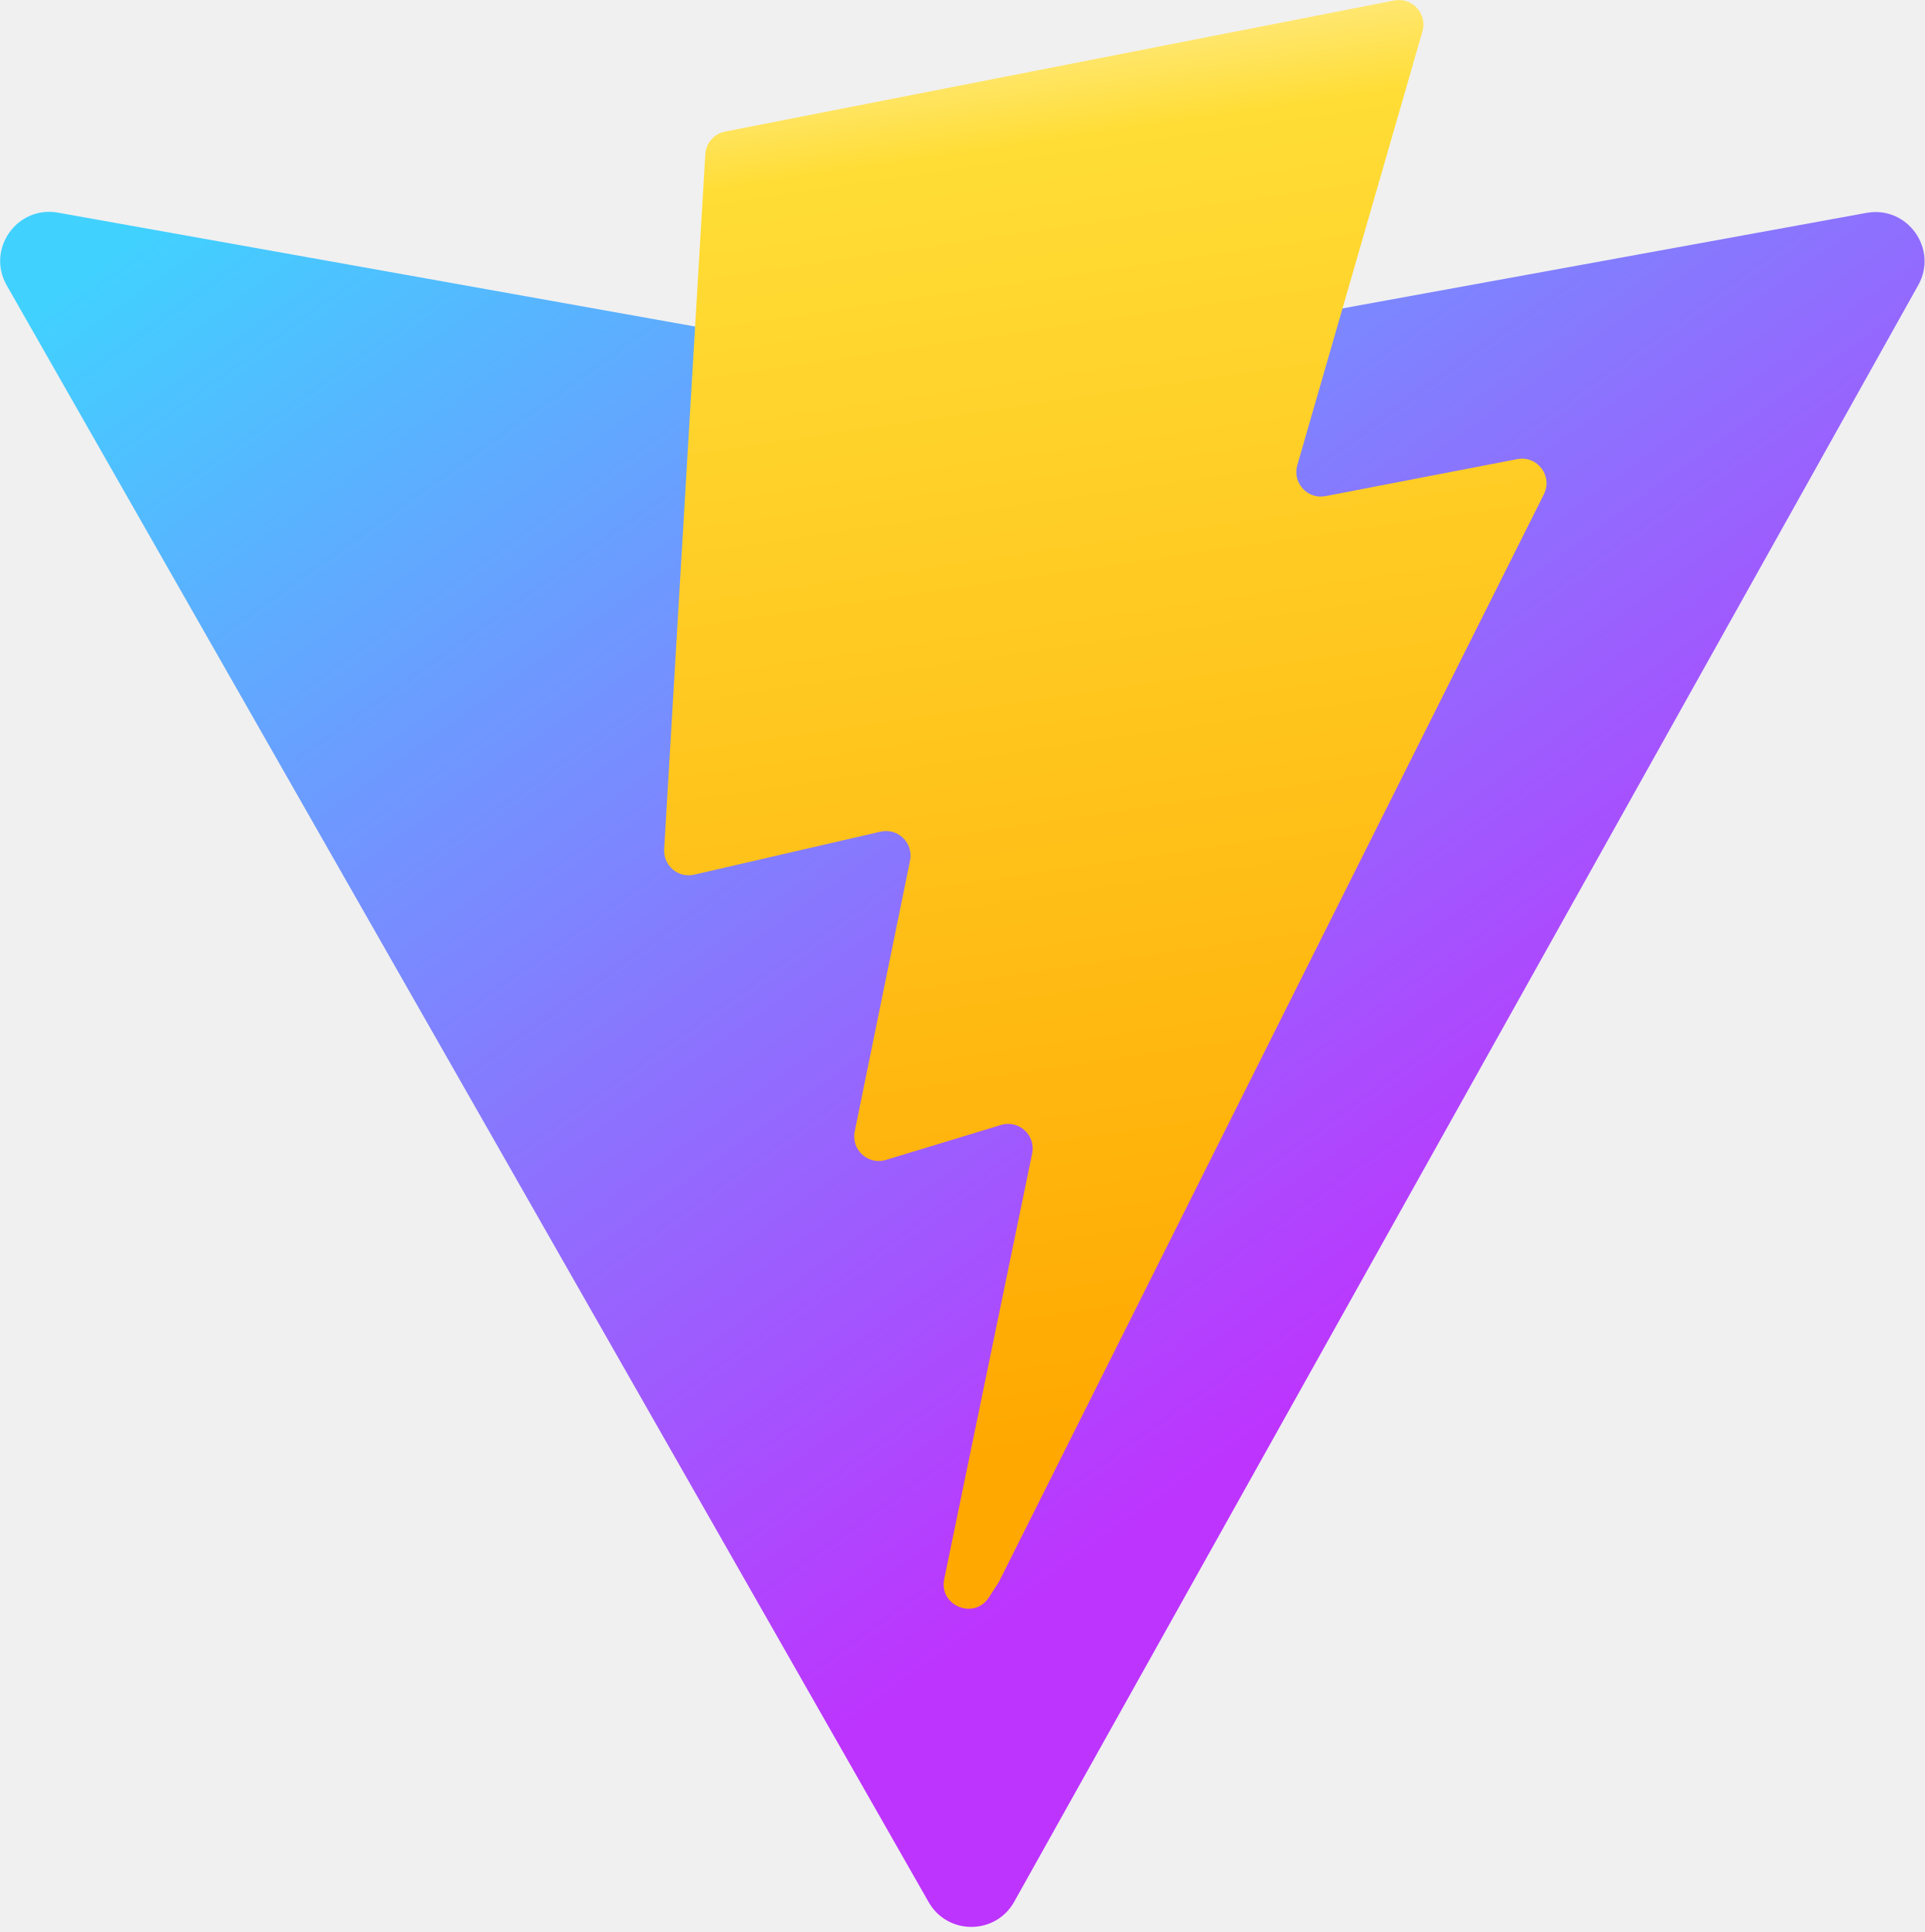
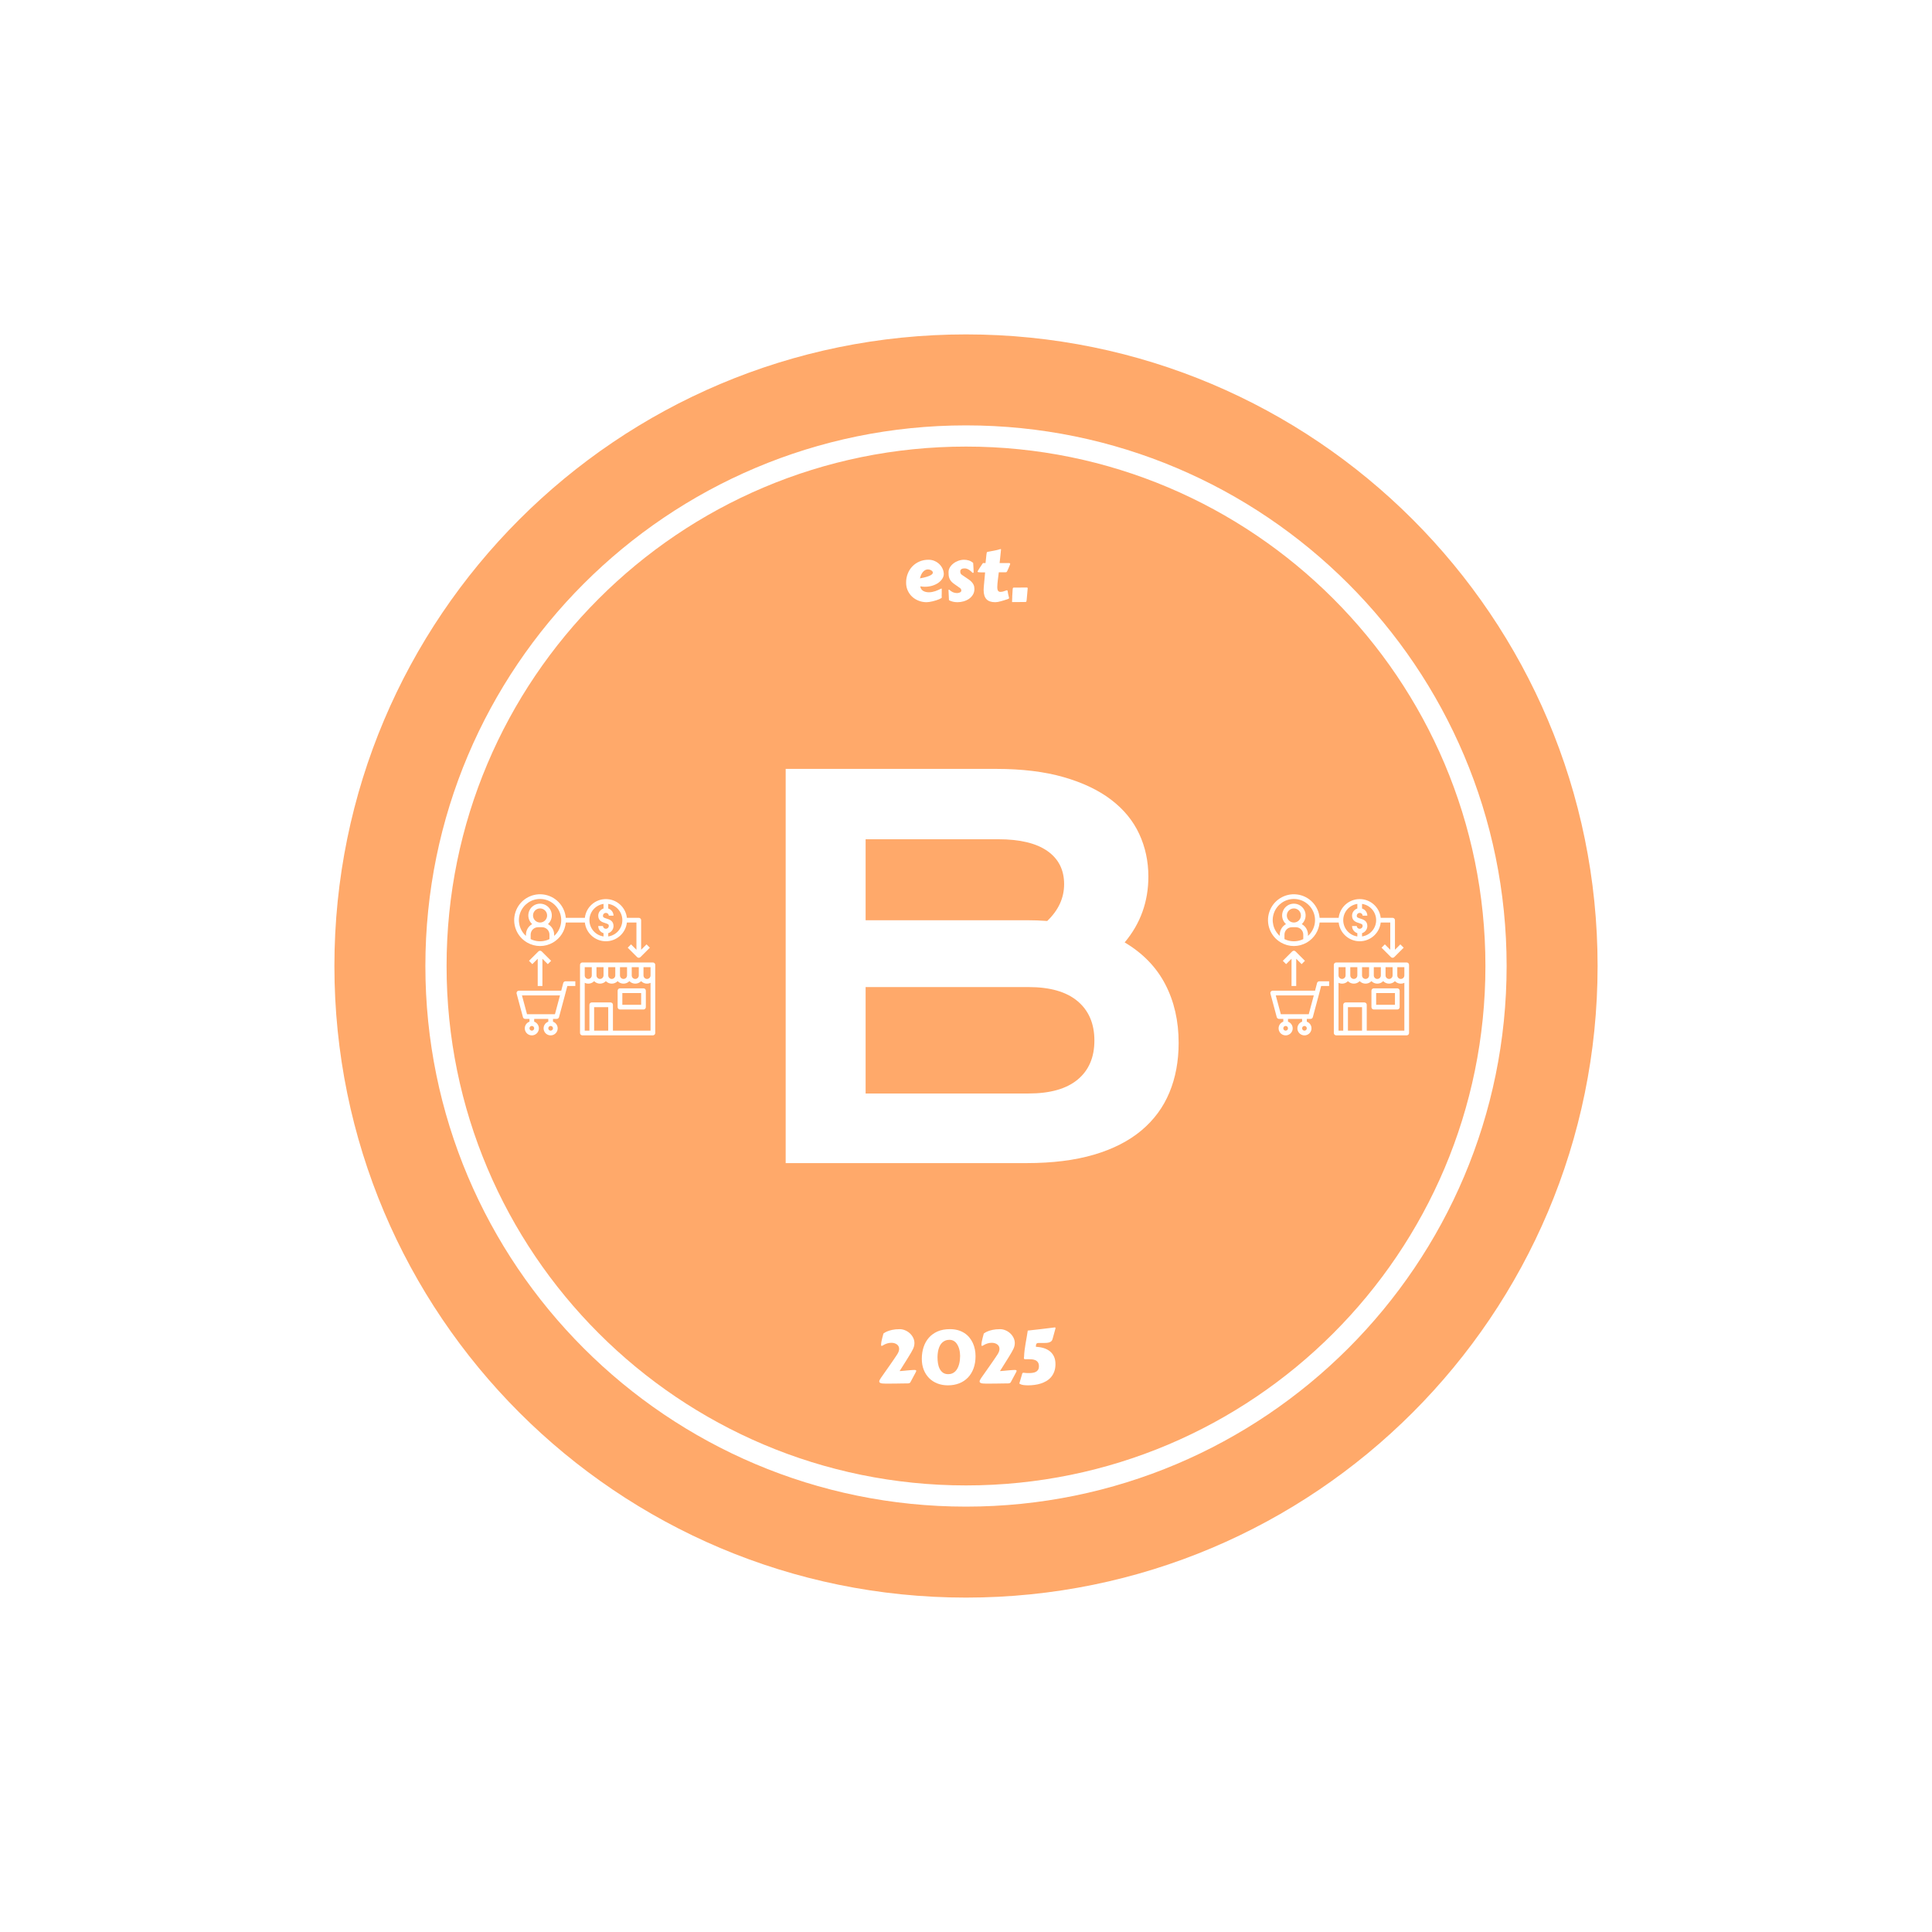
- <svg xmlns="http://www.w3.org/2000/svg" aria-hidden="true" role="img" class="iconify iconify--logos" width="31.88" height="32" preserveAspectRatio="xMidYMid meet" viewBox="0 0 256 257">
-   <defs>
-     <linearGradient id="IconifyId1813088fe1fbc01fb466" x1="-.828%" x2="57.636%" y1="7.652%" y2="78.411%">
-       <stop offset="0%" stop-color="#41D1FF" />
-       <stop offset="100%" stop-color="#BD34FE" />
-     </linearGradient>
-     <linearGradient id="IconifyId1813088fe1fbc01fb467" x1="43.376%" x2="50.316%" y1="2.242%" y2="89.03%">
-       <stop offset="0%" stop-color="#FFEA83" />
-       <stop offset="8.333%" stop-color="#FFDD35" />
-       <stop offset="100%" stop-color="#FFA800" />
-     </linearGradient>
-   </defs>
-   <path fill="url(#IconifyId1813088fe1fbc01fb466)" d="M255.153 37.938L134.897 252.976c-2.483 4.44-8.862 4.466-11.382.048L.875 37.958c-2.746-4.814 1.371-10.646 6.827-9.67l120.385 21.517a6.537 6.537 0 0 0 2.322-.004l117.867-21.483c5.438-.991 9.574 4.796 6.877 9.62Z" />
-   <path fill="url(#IconifyId1813088fe1fbc01fb467)" d="M185.432.063L96.44 17.501a3.268 3.268 0 0 0-2.634 3.014l-5.474 92.456a3.268 3.268 0 0 0 3.997 3.378l24.777-5.718c2.318-.535 4.413 1.507 3.936 3.838l-7.361 36.047c-.495 2.426 1.782 4.5 4.151 3.78l15.304-4.649c2.372-.72 4.652 1.36 4.15 3.788l-11.698 56.621c-.732 3.542 3.979 5.473 5.943 2.437l1.313-2.028l72.516-144.72c1.215-2.423-.88-5.186-3.54-4.672l-25.505 4.922c-2.396.462-4.435-1.77-3.759-4.114l16.646-57.705c.677-2.35-1.37-4.583-3.769-4.113Z" />
+ <svg xmlns="http://www.w3.org/2000/svg" version="1.1" width="1500" height="1500" viewBox="0 0 1500 1500">
+   <rect width="1500" height="1500" x="0" y="0" id="background" stroke="transparent" fill="#ffffff" />
+   <svg xml:space="preserve" width="1000" height="1000" data-version="2" data-id="lg_gmjxjrV4POKeZXjisI" viewBox="0 0 571 571" x="250" y="250">
+     <rect width="100%" height="100%" fill="transparent" />
+     <circle r="50" fill="#ffa96a" transform="matrix(5.6 0 0 5.6 285.5 285.5)" />
+     <circle r="50" fill="none" stroke="#fff" stroke-width="2" paint-order="stroke" transform="translate(285.5 285.5)scale(4.6994)" />
+     <path fill="#fff" d="M205.56 198.12h93.36q17.11 0 29.8 3.63 12.69 3.63 21.08 10.01 8.39 6.37 12.47 15.15 4.08 8.78 4.08 18.95 0 16.66-10.51 29.19 12.07 7.15 18 18.56 5.93 11.4 5.93 25.94 0 12.19-4.09 22.03-4.08 9.84-12.41 16.82-8.33 6.99-21.02 10.74-12.69 3.74-29.91 3.74H205.56Zm107 67.09q4.59 0 8.95.33 7.49-7.16 7.49-16.32 0-9.51-7.43-14.71-7.44-5.2-21.75-5.2H241v35.9Zm.68 76.81q14.31 0 21.74-6.15 7.44-6.15 7.44-17.33 0-11.18-7.44-17.44-7.43-6.26-21.74-6.26H241v47.18Z" />
+     <rect width="174.21" height="174.76" x="-87.11" y="-87.38" fill="none" rx="0" ry="0" transform="translate(293.17 286)" />
+     <path fill="#fff" d="M146.693 283.941H115.43a1.042 1.042 0 0 0-1.042 1.042v30.221a1.042 1.042 0 0 0 1.042 1.042h31.263a1.042 1.042 0 0 0 1.042-1.042v-30.22a1.042 1.042 0 0 0-1.042-1.043m-1.042 5.732a1.563 1.563 0 1 1-3.126 0v-3.648h3.126Zm-5.21 0a1.563 1.563 0 1 1-3.127 0v-3.648h3.127Zm-5.211 0a1.563 1.563 0 1 1-3.126 0v-3.648h3.126Zm-5.21 0a1.563 1.563 0 1 1-3.127 0v-3.648h3.127Zm-5.211 0a1.563 1.563 0 1 1-3.126 0v-3.648h3.126Zm-8.337-3.648h3.127v3.648a1.563 1.563 0 1 1-3.127 0Zm4.169 28.137v-10.421h6.252v10.421Zm8.336 0v-11.463a1.042 1.042 0 0 0-1.042-1.042h-8.337a1.042 1.042 0 0 0-1.042 1.042v11.463h-2.084v-21.208a3.591 3.591 0 0 0 4.169-.737 3.63 3.63 0 0 0 5.21 0 3.63 3.63 0 0 0 5.21 0 3.63 3.63 0 0 0 5.211 0 3.63 3.63 0 0 0 5.21 0 3.591 3.591 0 0 0 4.169.737v21.208Zm-24.906-5.21a1.042 1.042 0 0 0 1.006-.773l2.797-10.42v-.008l.887-3.389h3.543v-2.084h-4.35a1.042 1.042 0 0 0-1.009.78l-.883 3.388H87.293a1.042 1.042 0 0 0-1.006 1.312l2.796 10.421a1.042 1.042 0 0 0 1.006.773h1.894v1.233a3.126 3.126 0 1 0 2.084 0v-1.233h6.253v1.233a3.126 3.126 0 1 0 2.084 0v-1.233Zm-11.046 5.21a1.042 1.042 0 1 1 0-2.084 1.042 1.042 0 0 1 0 2.084m8.337 0a1.042 1.042 0 1 1 0-2.084 1.042 1.042 0 0 1 0 2.084m-12.714-15.631h16.86l-2.236 8.336H90.889Zm51.792-34.39h-5.271a9.379 9.379 0 0 0-18.635 0h-8.452a11.463 11.463 0 1 0-17.178 10.932c.013.008.022.02.036.028.013.008.034.016.05.025.824.471 1.701.838 2.614 1.091.086.024.172.045.259.067q.544.137 1.108.222c.104.016.208.035.318.049.917.122 1.848.122 2.766 0 .104-.014.209-.033.319-.05q.565-.084 1.108-.221c.086-.022.173-.043.258-.067a11.4 11.4 0 0 0 2.614-1.091c.017-.01.034-.016.05-.025.018-.01.024-.02.036-.028a11.463 11.463 0 0 0 5.642-8.848h8.452a9.379 9.379 0 0 0 18.635 0h4.23V278.3l-2.39-2.39-1.474 1.474 4.169 4.169a1.042 1.042 0 0 0 1.473 0l4.169-4.169-1.474-1.473-2.39 2.39v-13.117a1.042 1.042 0 0 0-1.042-1.042m-43.768 2.084a3.126 3.126 0 1 1 0-6.252 3.126 3.126 0 0 1 0 6.252m-.892 2.085h1.784a3.28 3.28 0 0 1 3.277 3.276v1.986l-.073.036a8.844 8.844 0 0 1-.882.375l-.075.027a9.495 9.495 0 0 1-6.278 0l-.075-.027a8.844 8.844 0 0 1-.881-.375l-.073-.036v-1.986a3.28 3.28 0 0 1 3.276-3.276m7.145 3.844v-.568a5.342 5.342 0 0 0-2.752-4.654 5.21 5.21 0 1 0-7.001 0 5.342 5.342 0 0 0-2.752 4.654v.568a9.379 9.379 0 1 1 12.505 0m15.631-6.97a7.295 7.295 0 0 1 6.253-7.212v2.041a3.342 3.342 0 0 0-2.346 3.165c0 2.353 1.855 2.918 3.083 3.296 1.368.417 1.609.614 1.609 1.307a1.305 1.305 0 0 1-2.605 0h-2.085a3.341 3.341 0 0 0 2.344 3.165v1.449a7.295 7.295 0 0 1-6.253-7.212m8.337 7.21v-1.448a3.341 3.341 0 0 0 2.346-3.165c0-2.357-1.856-2.924-3.085-3.3-1.367-.417-1.607-.613-1.607-1.303a1.305 1.305 0 0 1 2.606 0h2.084a3.342 3.342 0 0 0-2.344-3.165v-2.041a7.285 7.285 0 0 1 0 14.423" />
+     <path fill="#fff" d="M97.714 294.362v-12.074l2.39 2.39 1.473-1.474-4.168-4.168a1.042 1.042 0 0 0-1.473 0l-4.169 4.168 1.474 1.474 2.39-2.39v12.074Zm44.81 1.042h-10.42a1.042 1.042 0 0 0-1.042 1.042v7.295a1.042 1.042 0 0 0 1.042 1.042h10.42a1.042 1.042 0 0 0 1.043-1.042v-7.295a1.042 1.042 0 0 0-1.042-1.042m-1.041 7.295h-8.337v-5.21h8.337Zm339.39-18.758h-31.263a1.042 1.042 0 0 0-1.042 1.042v30.221a1.042 1.042 0 0 0 1.042 1.042h31.263a1.042 1.042 0 0 0 1.042-1.042v-30.22a1.042 1.042 0 0 0-1.042-1.043m-1.042 5.732a1.563 1.563 0 1 1-3.126 0v-3.648h3.126Zm-5.21 0a1.563 1.563 0 1 1-3.127 0v-3.648h3.126Zm-5.211 0a1.563 1.563 0 1 1-3.126 0v-3.648h3.126Zm-5.21 0a1.563 1.563 0 1 1-3.127 0v-3.648h3.126Zm-5.211 0a1.563 1.563 0 1 1-3.126 0v-3.648h3.126Zm-8.337-3.648h3.126v3.648a1.563 1.563 0 1 1-3.126 0Zm4.169 28.137v-10.421h6.252v10.421Zm8.336 0v-11.463a1.042 1.042 0 0 0-1.042-1.042h-8.337a1.042 1.042 0 0 0-1.042 1.042v11.463h-2.084v-21.208a3.591 3.591 0 0 0 4.169-.737 3.63 3.63 0 0 0 5.21 0 3.63 3.63 0 0 0 5.21 0 3.63 3.63 0 0 0 5.211 0 3.63 3.63 0 0 0 5.21 0 3.591 3.591 0 0 0 4.169.737v21.208Zm-24.906-5.21a1.042 1.042 0 0 0 1.006-.773l2.797-10.42v-.008l.887-3.389h3.543v-2.084h-4.35a1.042 1.042 0 0 0-1.009.78l-.883 3.388h-18.769a1.042 1.042 0 0 0-1.006 1.312l2.796 10.421a1.042 1.042 0 0 0 1.006.773h1.894v1.233a3.126 3.126 0 1 0 2.084 0v-1.233h6.253v1.233a3.126 3.126 0 1 0 2.084 0v-1.233Zm-11.046 5.21a1.042 1.042 0 1 1 0-2.084 1.042 1.042 0 0 1 0 2.084m8.337 0a1.042 1.042 0 1 1 0-2.084 1.042 1.042 0 0 1 0 2.084m-12.714-15.631h16.86l-2.236 8.336H425.07Zm51.792-34.39h-5.271a9.379 9.379 0 0 0-18.635 0h-8.452a11.463 11.463 0 1 0-17.178 10.932c.013.008.022.02.036.028.013.008.034.016.05.025.824.471 1.701.838 2.614 1.091.086.024.172.045.259.067q.544.137 1.108.222c.104.016.208.035.318.049.917.122 1.848.122 2.766 0 .104-.014.209-.033.319-.05q.565-.084 1.108-.221c.086-.022.173-.043.258-.067a11.4 11.4 0 0 0 2.614-1.091c.017-.01.034-.016.05-.025.018-.01.024-.02.036-.028a11.463 11.463 0 0 0 5.642-8.848h8.452a9.379 9.379 0 0 0 18.635 0h4.23V278.3l-2.39-2.39-1.474 1.474 4.169 4.169a1.042 1.042 0 0 0 1.473 0l4.169-4.169-1.474-1.473-2.39 2.39v-13.117a1.042 1.042 0 0 0-1.042-1.042m-43.768 2.084a3.126 3.126 0 1 1 0-6.252 3.126 3.126 0 0 1 0 6.252m-.892 2.085h1.784a3.28 3.28 0 0 1 3.277 3.276v1.986l-.073.036a8.844 8.844 0 0 1-.882.375l-.075.027a9.495 9.495 0 0 1-6.278 0l-.075-.027a8.844 8.844 0 0 1-.881-.375l-.073-.036v-1.986a3.28 3.28 0 0 1 3.276-3.276m7.145 3.844v-.568a5.342 5.342 0 0 0-2.752-4.654 5.21 5.21 0 1 0-7.001 0 5.342 5.342 0 0 0-2.752 4.654v.568a9.379 9.379 0 1 1 12.505 0m15.631-6.97a7.295 7.295 0 0 1 6.253-7.212v2.041a3.342 3.342 0 0 0-2.346 3.165c0 2.353 1.855 2.918 3.083 3.296 1.368.417 1.609.614 1.609 1.307a1.305 1.305 0 0 1-2.605 0h-2.085a3.341 3.341 0 0 0 2.344 3.165v1.449a7.295 7.295 0 0 1-6.253-7.212m8.337 7.21v-1.448a3.341 3.341 0 0 0 2.346-3.165c0-2.357-1.856-2.924-3.085-3.3-1.367-.417-1.607-.613-1.607-1.303a1.305 1.305 0 0 1 2.606 0h2.084a3.342 3.342 0 0 0-2.344-3.165v-2.041a7.285 7.285 0 0 1 0 14.423" />
+     <path fill="#fff" d="M431.895 294.362v-12.074l2.39 2.39 1.473-1.474-4.168-4.168a1.042 1.042 0 0 0-1.473 0l-4.169 4.168 1.474 1.474 2.39-2.39v12.074Zm44.81 1.042h-10.42a1.042 1.042 0 0 0-1.042 1.042v7.295a1.042 1.042 0 0 0 1.042 1.042h10.42a1.042 1.042 0 0 0 1.043-1.042v-7.295a1.042 1.042 0 0 0-1.042-1.042m-1.041 7.295h-8.337v-5.21h8.337ZM261.64 455.99q-.13.28-.43.81-.31.53-.73 1.21l-.9 1.48q-.49.79-.98 1.57l-.95 1.51q-.46.72-.8 1.28l-.56.88-.21.33q0 .02.13.02.19 0 .64-.04.44-.04 1.02-.09.58-.05 1.25-.12.67-.07 1.32-.12.65-.05 1.22-.09.58-.04.96-.04.82 0 .82.36 0 .22-.12.45-.12.22-.12.25l-2.32 4.34q-.03 0-.04.07-.01.07-.04.07-.32.33-.59.36-.28.03-.47.06-1.37.02-2.42.03-1.05.02-1.89.03-.85.01-1.53.02-.69 0-1.34.01-.65.01-1.31.01h-1.45q-1.55 0-2.15-.24-.61-.24-.61-.71 0-.32.22-.73.22-.4.56-.91l2.09-2.98q1.06-1.5 2.03-2.89.97-1.39 1.77-2.57.81-1.18 1.34-2.01.42-.67.61-1.26.2-.59.2-1.1 0-.65-.27-1.15-.27-.5-.74-.84-.48-.35-1.11-.53-.62-.18-1.35-.18-.92 0-1.87.29-.95.28-1.87.87-.32.21-.51.21-.18 0-.24-.14-.05-.15-.05-.28 0-.62.16-1.46t.36-1.61q.2-.78.36-1.34.16-.56.16-.64.04 0 .44-.3t1.26-.66q.85-.37 2.21-.67 1.36-.31 3.33-.31 1.16 0 2.33.48 1.17.47 2.09 1.31.93.84 1.51 1.97.58 1.14.58 2.45 0 .78-.24 1.6-.24.81-.76 1.68" />
+     <rect width="16.4" height="24.14" x="-8.2" y="-12.07" fill="none" rx="0" ry="0" transform="translate(255.74 459.07)" />
+     <path fill="#fff" d="M265.91 459.63q0-2.75.78-5.15.78-2.4 2.34-4.18 1.55-1.78 3.88-2.8 2.33-1.01 5.44-1.01 1.95 0 3.56.45 1.61.46 2.87 1.28 1.26.81 2.19 1.94.93 1.13 1.55 2.46.61 1.33.91 2.81.3 1.48.3 3.01 0 3.05-.89 5.46-.89 2.4-2.5 4.07-1.61 1.67-3.87 2.55-2.25.88-4.99.88-2.55 0-4.67-.83-2.13-.83-3.66-2.37-1.53-1.54-2.39-3.71-.85-2.17-.85-4.86m6.96-.62q0 1.28.2 2.61.2 1.32.74 2.4.53 1.08 1.45 1.75.93.68 2.36.68 1.04 0 1.83-.35.79-.36 1.37-.96.58-.61.98-1.41.4-.79.64-1.7.24-.9.35-1.85.1-.95.1-1.84 0-.72-.1-1.53-.11-.8-.33-1.6-.23-.8-.6-1.51-.37-.72-.88-1.28-.52-.55-1.21-.87-.7-.33-1.58-.33-1.05 0-1.85.33-.79.33-1.39.9-.6.56-.99 1.32-.4.76-.64 1.62-.24.86-.34 1.79-.11.92-.11 1.83" />
+     <rect width="23.82" height="24.91" x="-11.91" y="-12.46" fill="none" rx="0" ry="0" transform="translate(278.32 459.44)" />
+     <path fill="#fff" d="M306.13 455.99q-.13.28-.44.81-.3.53-.72 1.21l-.9 1.48q-.49.79-.98 1.57l-.95 1.51q-.46.72-.8 1.28l-.56.88-.21.33q0 .02.13.02.19 0 .64-.04.44-.04 1.02-.09.58-.05 1.25-.12.67-.07 1.32-.12.65-.05 1.22-.09.58-.04.96-.04.82 0 .82.36 0 .22-.12.45-.12.22-.12.25l-2.32 4.34q-.03 0-.04.07-.01.07-.04.07-.32.33-.6.36-.27.03-.46.06-1.37.02-2.42.03-1.05.02-1.89.03-.85.01-1.53.02-.69 0-1.34.01-.65.01-1.31.01h-1.45q-1.55 0-2.16-.24-.6-.24-.6-.71 0-.32.22-.73.22-.4.55-.91 1.04-1.47 2.1-2.98 1.06-1.5 2.03-2.89.97-1.39 1.77-2.57.81-1.18 1.34-2.01.42-.67.61-1.26t.19-1.1q0-.65-.26-1.15-.27-.5-.74-.84-.48-.35-1.11-.53-.62-.18-1.35-.18-.92 0-1.87.29-.95.28-1.87.87-.32.21-.51.21-.18 0-.24-.14-.05-.15-.05-.28 0-.62.16-1.46t.36-1.61q.2-.78.36-1.34.16-.56.16-.64.04 0 .44-.3t1.26-.66q.85-.37 2.21-.67 1.36-.31 3.33-.31 1.16 0 2.33.48 1.16.47 2.09 1.31.93.84 1.51 1.97.58 1.14.58 2.45 0 .78-.24 1.6-.25.81-.76 1.68" />
+     <rect width="16.4" height="24.14" x="-8.2" y="-12.07" fill="none" rx="0" ry="0" transform="translate(300.23 459.07)" />
+     <path fill="#fff" d="M310.46 466.1q.04-.09.16-.18.12-.1.31-.1h.1q.63.1 1.17.12.54.03 1.28.03.82 0 1.6-.12.78-.11 1.39-.43.62-.32.99-.92.37-.6.37-1.55 0-1.11-.44-1.74-.43-.64-1.13-.95-.69-.3-1.53-.38-.83-.07-1.66-.07-.32 0-.57.01-.25.01-.46.01-.5 0-.68-.08-.19-.08-.19-.39 0-.11.02-.26.01-.14.05-.34.05-1.45.23-2.9.19-1.46.43-2.92t.51-2.91q.26-1.45.47-2.9 3.06-.35 6.03-.68 2.96-.33 6.06-.74.2 0 .2.34 0 .18-.04.29-.02.05-.1.33t-.19.7q-.12.42-.26.94-.15.51-.28 1.02-.14.51-.27.97-.13.46-.22.76-.17.53-.55.84-.39.31-.91.47-.53.16-1.14.21-.61.04-1.24.04h-1.06q-.53-.01-1.02-.01-.37 0-.63.05-.27.05-.45.22-.18.18-.26.52-.08.34-.08.9 1.84.1 3.42.57 1.58.48 2.76 1.4 1.17.93 1.84 2.34.67 1.41.67 3.39 0 1.84-.52 3.25-.51 1.41-1.39 2.46-.88 1.04-2.06 1.75-1.19.71-2.53 1.14-1.35.43-2.78.61-1.44.19-2.81.19-1.01 0-1.97-.11-.96-.1-1.68-.49-.08-.03-.17-.13-.09-.1-.09-.13Z" />
+     <rect width="16.01" height="25.69" x="-8.01" y="-12.85" fill="none" rx="0" ry="0" transform="translate(317.67 459.06)" />
+     <path fill="#fff" d="M268.86 105.4q1.53 0 2.78.57 1.25.57 2.15 1.48.89.91 1.37 2.04.49 1.13.49 2.26 0 .99-.62 2-.61 1.01-1.71 1.81-1.1.81-2.65 1.31-1.55.5-3.4.5-.97 0-2.03-.19.06.69.4 1.19t.85.82q.52.32 1.17.47.66.16 1.35.16.77 0 1.49-.14t1.38-.36q.66-.23 1.27-.5.61-.28 1.16-.55.14-.03.25-.06.1-.02.2-.02l-.01.26q-.01.26-.01.72v1.13q-.01.66-.03 1.47.05.08.07.16.01.08.01.13 0 .19-.35.42-.36.22-.93.46-.57.25-1.3.47-.74.23-1.49.41-.76.19-1.47.29-.71.11-1.24.11-1.74 0-3.38-.61-1.63-.6-2.9-1.73-1.26-1.13-2.02-2.74-.76-1.61-.76-3.62 0-2.12.73-3.96.72-1.85 2.04-3.21 1.31-1.37 3.13-2.16 1.82-.79 4.01-.79m-.19 4.28q-.66 0-1.22.28-.55.29-1.01.81-.46.52-.8 1.26-.34.73-.55 1.62 1.66-.29 2.76-.62 1.09-.32 1.75-.65.67-.33.94-.66.27-.33.27-.64 0-.29-.21-.54-.22-.26-.54-.45-.33-.2-.7-.3-.38-.11-.69-.11" />
+     <rect width="16.7" height="18.82" x="-8.35" y="-9.41" fill="none" rx="0" ry="0" transform="translate(267.8 115.31)" />
+     <path fill="#fff" d="M277.74 118.93q0-.01-.01-.02v-.03q0-.21.22-.21.15 0 .26.12.64.61 1.47 1 .83.38 1.8.38.26 0 .6-.05.33-.06.64-.19t.51-.35q.2-.21.2-.54 0-.35-.18-.65-.17-.3-.46-.49-.17-.11-.57-.39-.4-.29-.86-.61-.46-.32-.87-.61t-.57-.42q-.73-.55-1.15-1.11-.43-.57-.66-1.17-.22-.6-.29-1.26-.06-.67-.06-1.41 0-1.12.59-2.12.6-1 1.58-1.76.97-.76 2.21-1.2 1.24-.44 2.53-.44 1.06 0 2.1.32 1.03.32 1.91 1.09.08 1.02.12 2 .03.99.09 2.06 0 .21-.09.29-.1.07-.23.07-.11 0-.19-.08-.37-.36-.76-.7-.39-.35-.81-.61-.43-.27-.91-.44-.49-.17-1.04-.17-.33 0-.67.06-.34.05-.62.21-.27.15-.44.41-.17.26-.17.66 0 .47.12.8.11.34.53.67l2.99 2.03q.83.56 1.33 1.1.51.54.8 1.07.29.53.4 1.06.1.52.1 1.04 0 1.45-.67 2.55-.67 1.1-1.73 1.84-1.06.73-2.41 1.11-1.34.38-2.7.38-1.03 0-1.99-.22t-1.78-.67Z" />
+     <rect width="11.5" height="18.82" x="-5.75" y="-9.41" fill="none" rx="0" ry="0" transform="translate(283.98 115.31)" />
+     <path fill="#fff" d="M300.04 110.96q-.22 1.69-.42 3.37-.21 1.69-.25 3.15 0 .63.09 1.05.1.42.28.66.19.24.45.35.26.1.58.1.51 0 1.13-.15.61-.16 1.22-.4.19-.08.33-.12.14-.04.23-.04.17 0 .22.15.06.14.11.5.06.37.17.98.12.61.37 1.55.02.08.03.13.01.06.01.11 0 .22-.17.32t-.56.23q-.66.22-1.39.45-.74.24-1.45.43-.72.19-1.38.32-.66.12-1.16.12-2.69 0-3.92-1.34-1.24-1.34-1.24-4.08 0-.46.04-.96.03-.49.08-1.02.16-1.61.28-3.05.12-1.44.25-2.77h-1.69q-.87 0-1.26-.07t-.39-.3q0-.06.16-.34.16-.29.41-.68.25-.39.54-.85.29-.45.56-.84.27-.4.46-.69.19-.29.24-.35h1.15q.14-1.23.23-2.06.09-.83.14-1.37.06-.55.11-.85.05-.3.1-.44.06-.15.15-.19.09-.04.23-.07.73-.15 1.4-.27.68-.12 1.36-.25.67-.12 1.38-.29.7-.17 1.45-.4.05 0 .07-.01h.06q.2 0 .2.12v.04q-.08.88-.25 2.46-.17 1.58-.38 3.58h4.32q.12 0 .25.09.12.09.12.3 0 .08-.2.58-.19.5-.54 1.3l-.59 1.31q-.11.24-.23.35-.12.11-.49.15Z" />
+     <rect width="14.46" height="23.54" x="-7.23" y="-11.77" fill="none" rx="0" ry="0" transform="translate(298.36 112.95)" />
+     <path fill="#fff" d="M305.92 123.99q.04-.76.05-1.2l.03-.68v-.53q0-.09.01-.22.01-.12.03-.42.01-.3.05-.82l.08-1.4q.03-.53.1-.73.07-.2.36-.25 1.42 0 2.97-.01l2.91-.02q.15 0 .25.08.09.08.09.3l-.45 5.06q-.06.53-.12.74-.06.2-.36.23-1.37.02-2.81.03-1.45.02-3.01.02-.1 0-.14-.02-.04-.01-.04-.09Z" />
+     <rect width="6.93" height="6.46" x="-3.46" y="-3.23" fill="none" rx="0" ry="0" transform="translate(309.88 121.44)" />
+   </svg>
</svg>
